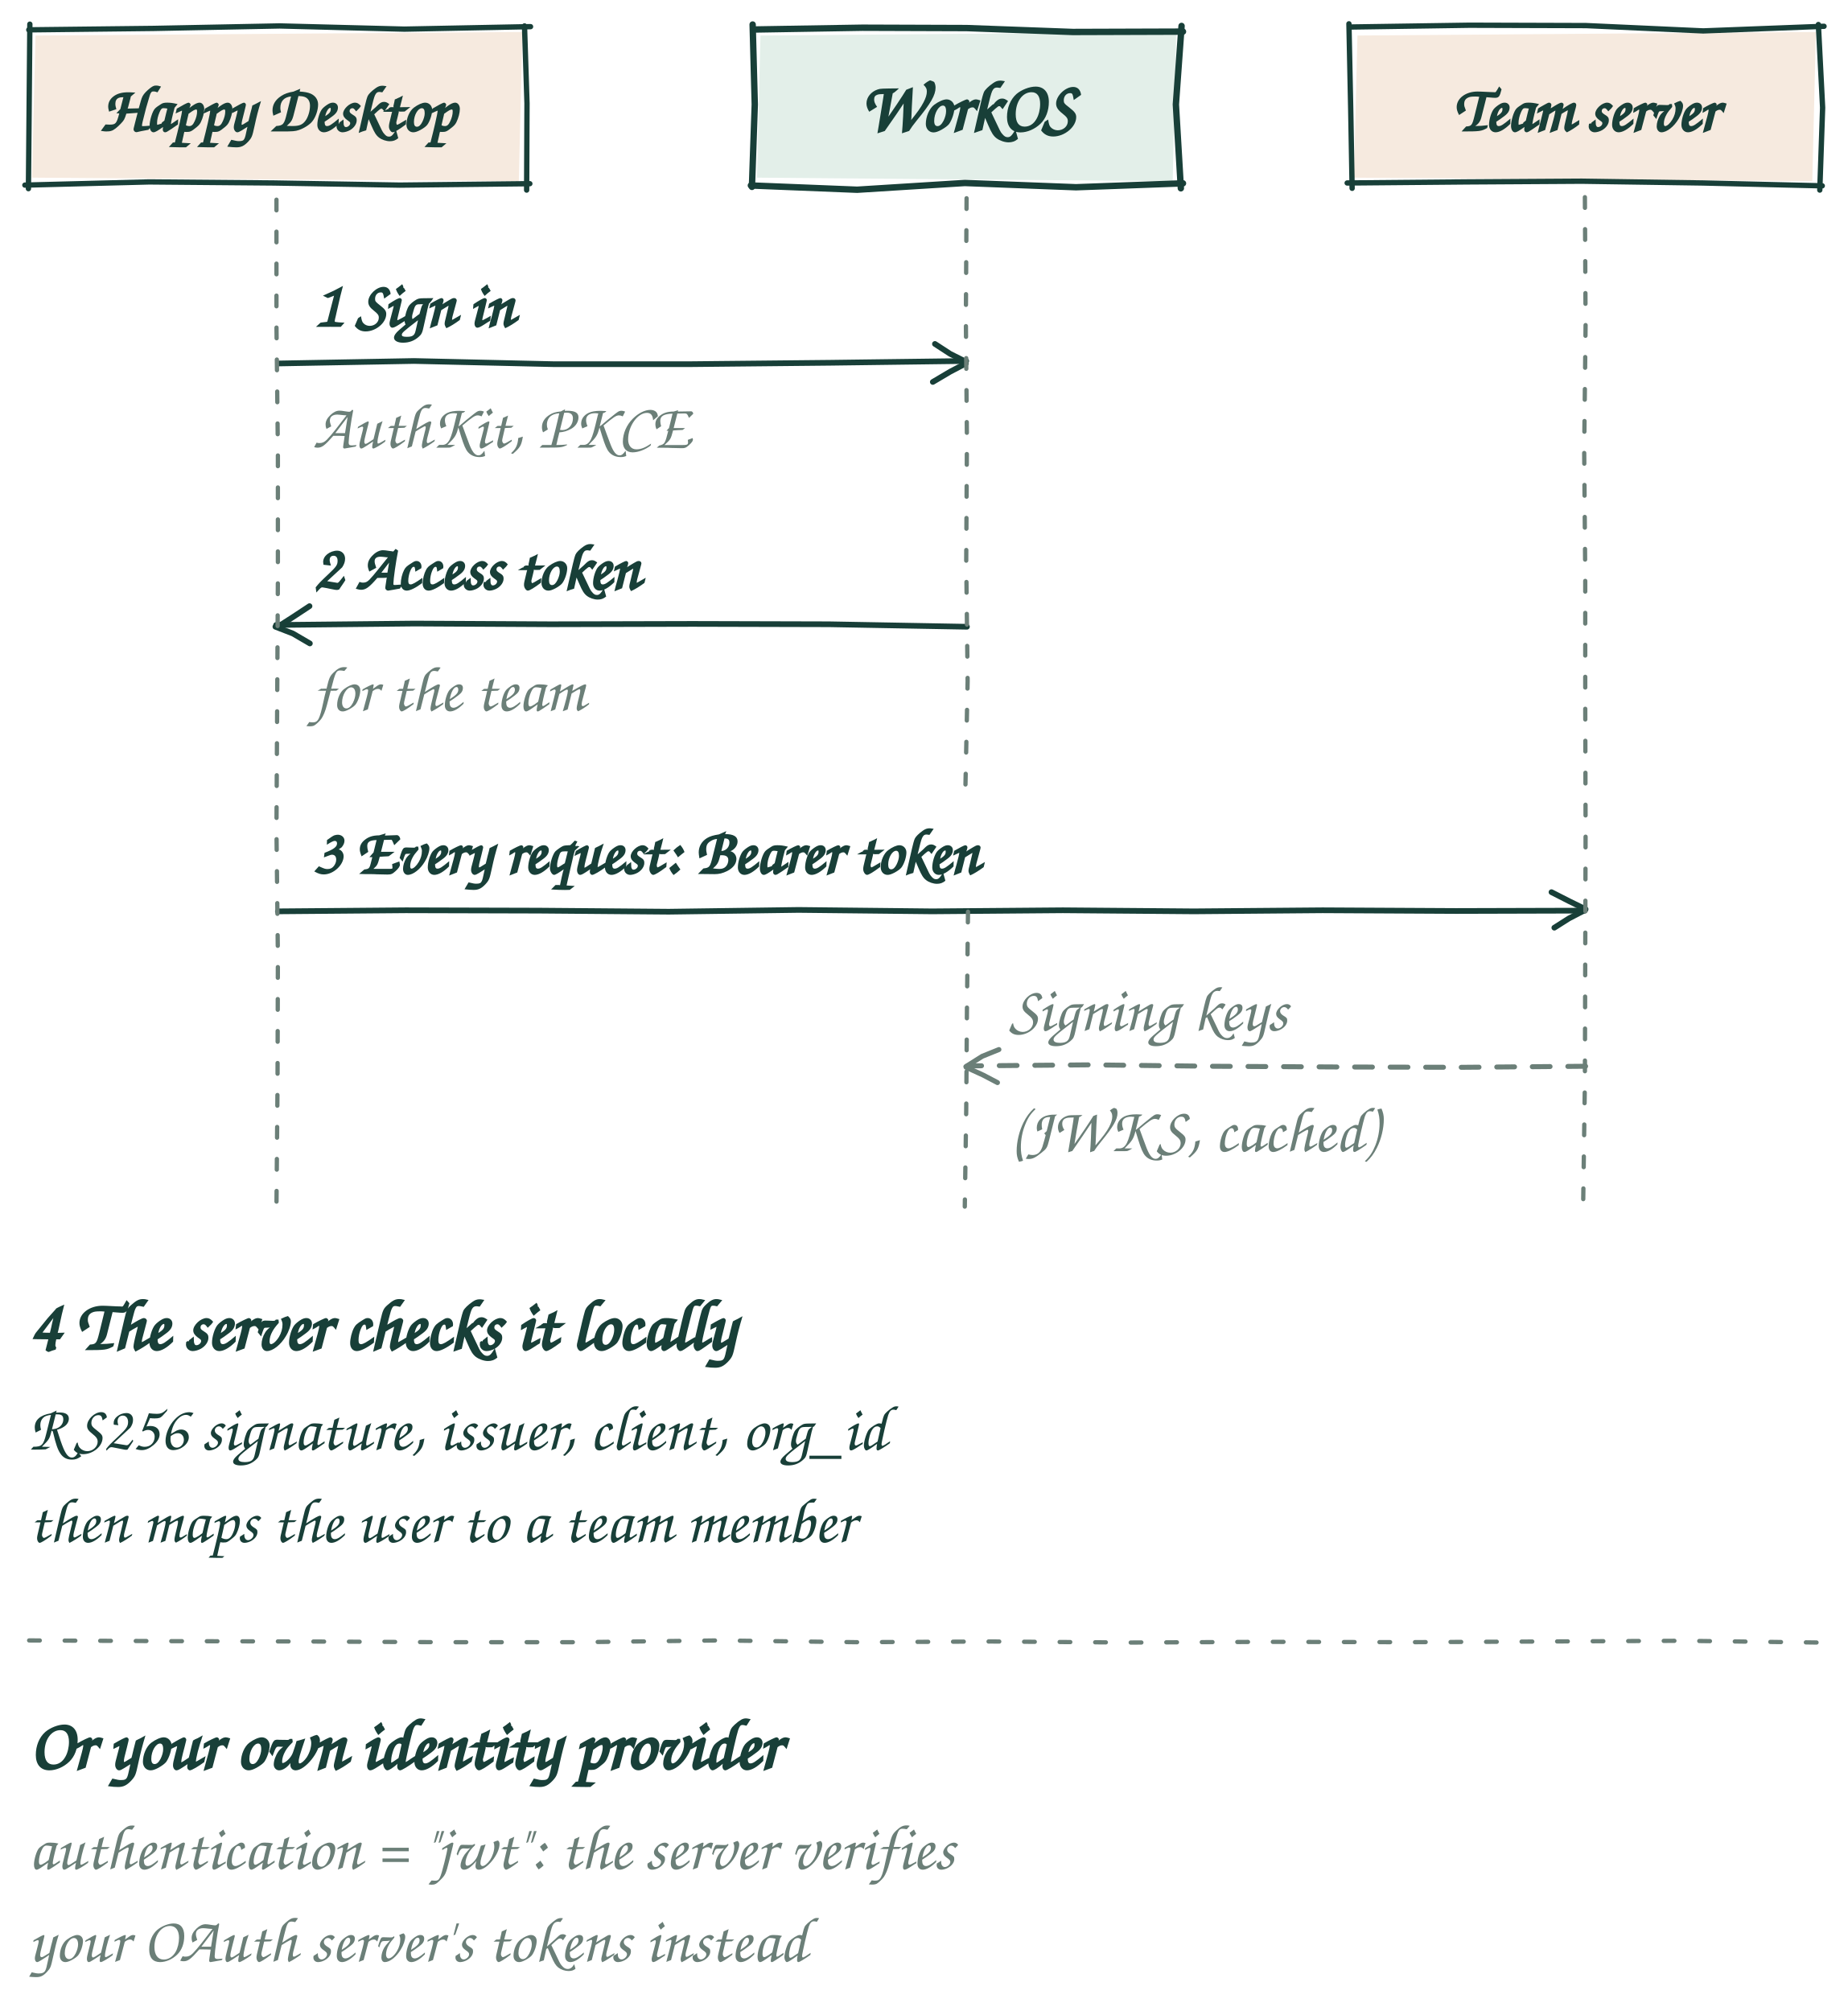
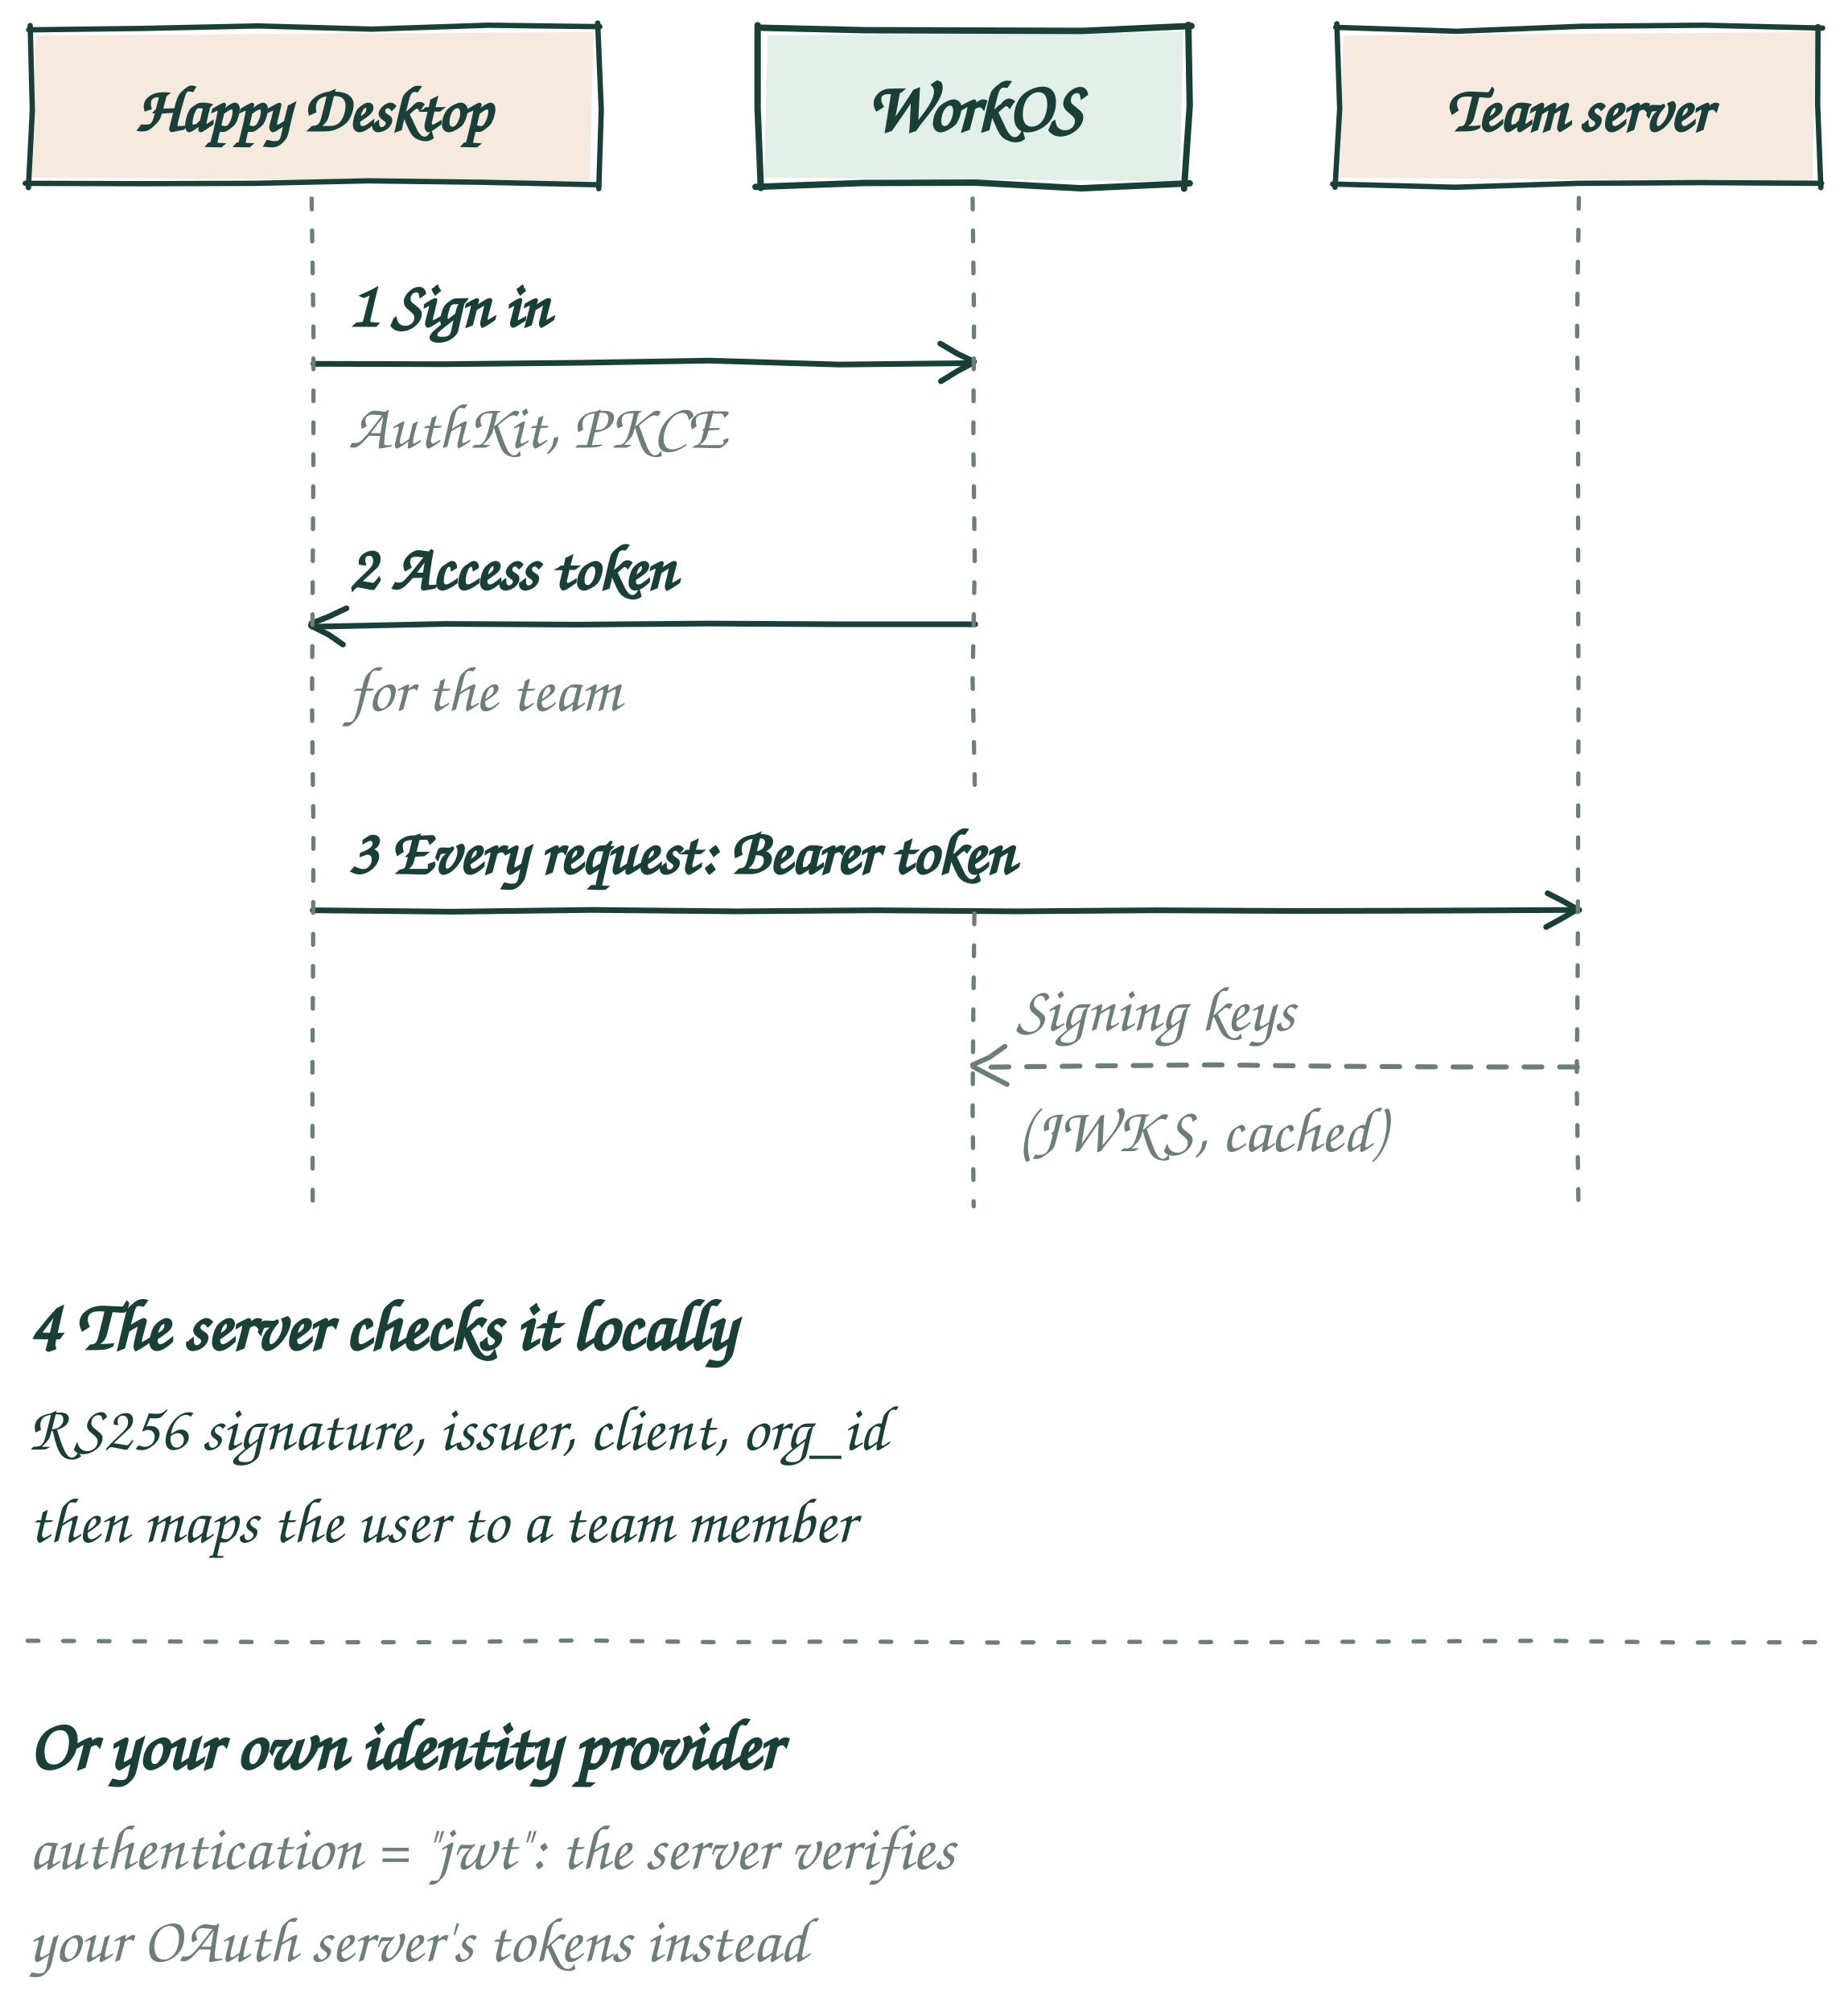
<svg xmlns="http://www.w3.org/2000/svg" width="520" height="566" viewBox="0 0 520 566" font-family="'Shantell Sans', 'Comic Sans MS', 'Chalkboard SE', 'Segoe Print', cursive" role="img">
-   <path d="M10 10 L147 9 L146 51 L9 50 Z" fill="#f6eadf" />
-   <path d="M8.1 8.4 L43.2 8.0 L78.7 7.3 L113.8 8.2 L149.3 7.5" fill="none" stroke="#183f38" stroke-width="1.5" stroke-linecap="round" stroke-linejoin="round" />
-   <path d="M147.6 7.3 L148.3 29.1 L148.2 53.5" fill="none" stroke="#183f38" stroke-width="1.5" stroke-linecap="round" stroke-linejoin="round" />
-   <path d="M149.1 51.7 L112.5 52.1 L77.1 51.5 L42.0 51.2 L7.0 52.1" fill="none" stroke="#183f38" stroke-width="1.5" stroke-linecap="round" stroke-linejoin="round" />
-   <path d="M8.0 53.1 L8.2 30.3 L8.4 6.8" fill="none" stroke="#183f38" stroke-width="1.5" stroke-linecap="round" stroke-linejoin="round" />
-   <text x="78" y="37" font-size="18" font-weight="700" fill="#183f38" text-anchor="middle">Happy Desktop</text>
-   <path d="M214 10 L331 9 L330 51 L213 50 Z" fill="#e3efe9" />
-   <path d="M212.5 8.3 L242.7 7.8 L272.0 7.9 L301.9 9.0 L332.9 8.9" fill="none" stroke="#183f38" stroke-width="1.8" stroke-linecap="round" stroke-linejoin="round" />
-   <path d="M332.5 7.3 L330.9 29.4 L332.3 53.0" fill="none" stroke="#183f38" stroke-width="1.8" stroke-linecap="round" stroke-linejoin="round" />
-   <path d="M332.9 51.6 L302.8 52.7 L271.5 51.5 L241.2 53.4 L211.3 52.2" fill="none" stroke="#183f38" stroke-width="1.8" stroke-linecap="round" stroke-linejoin="round" />
-   <path d="M211.6 52.6 L212.4 29.4 L211.8 6.9" fill="none" stroke="#183f38" stroke-width="1.8" stroke-linecap="round" stroke-linejoin="round" />
-   <text x="272" y="37" font-size="20" font-weight="700" fill="#183f38" text-anchor="middle">WorkOS</text>
-   <path d="M382 10 L511 9 L510 51 L381 50 Z" fill="#f6eadf" />
-   <path d="M380.2 7.6 L413.5 7.1 L446.3 7.2 L479.3 8.7 L513.3 7.4" fill="none" stroke="#183f38" stroke-width="1.5" stroke-linecap="round" stroke-linejoin="round" />
-   <path d="M511.7 6.9 L512.9 30.3 L512.1 53.5" fill="none" stroke="#183f38" stroke-width="1.5" stroke-linecap="round" stroke-linejoin="round" />
-   <path d="M512.8 52.3 L479.2 51.5 L445.1 51.0 L412.7 51.2 L379.1 51.5" fill="none" stroke="#183f38" stroke-width="1.5" stroke-linecap="round" stroke-linejoin="round" />
-   <path d="M380.5 53.0 L380.1 30.7 L379.6 6.7" fill="none" stroke="#183f38" stroke-width="1.5" stroke-linecap="round" stroke-linejoin="round" />
-   <text x="446" y="37" font-size="18" font-weight="700" fill="#183f38" text-anchor="middle">Team server</text>
-   <text x="88" y="92" font-size="18" font-weight="700" fill="#183f38">1  Sign in</text>
-   <path d="M78.4 102.3 L116.5 101.6 L155.9 102.5 L194.0 102.5 L233.7 102.1 L271.9 101.6" fill="none" stroke="#183f38" stroke-width="1.6" stroke-linecap="round" stroke-linejoin="round" />
-   <path d="M262.5 107.5 L267.4 104.6 L271.8 102.3" fill="none" stroke="#183f38" stroke-width="1.6" stroke-linecap="round" stroke-linejoin="round" />
-   <path d="M263.1 96.8 L267.4 99.6 L271.6 101.7" fill="none" stroke="#183f38" stroke-width="1.6" stroke-linecap="round" stroke-linejoin="round" />
-   <text x="88" y="126" font-size="18" font-weight="400" fill="#6b7f78">AuthKit, PKCE</text>
-   <text x="88" y="166" font-size="18" font-weight="700" fill="#183f38">2  Access token</text>
-   <path d="M272.1 176.4 L233.3 175.7 L194.9 175.6 L155.0 175.7 L116.7 175.5 L77.7 175.9" fill="none" stroke="#183f38" stroke-width="1.6" stroke-linecap="round" stroke-linejoin="round" />
-   <path d="M87.1 170.6 L82.4 173.7 L78.5 176.2" fill="none" stroke="#183f38" stroke-width="1.6" stroke-linecap="round" stroke-linejoin="round" />
-   <path d="M87.2 181.1 L82.4 178.3 L77.5 176.4" fill="none" stroke="#183f38" stroke-width="1.6" stroke-linecap="round" stroke-linejoin="round" />
-   <text x="88" y="200" font-size="18" font-weight="400" fill="#6b7f78">for the team</text>
-   <text x="88" y="246" font-size="18" font-weight="700" fill="#183f38">3  Every request: Bearer token</text>
-   <path d="M78.2 256.5 L114.2 256.2 L151.6 256.3 L188.2 256.6 L224.7 256.1 L262.3 256.5 L299.1 256.2 L336.0 256.5 L372.2 256.2 L409.7 256.4 L445.9 256.3" fill="none" stroke="#183f38" stroke-width="1.6" stroke-linecap="round" stroke-linejoin="round" />
-   <path d="M437.4 261.1 L441.5 258.5 L446.1 256.1" fill="none" stroke="#183f38" stroke-width="1.6" stroke-linecap="round" stroke-linejoin="round" />
-   <path d="M436.6 251.1 L441.7 253.7 L446.2 255.9" fill="none" stroke="#183f38" stroke-width="1.6" stroke-linecap="round" stroke-linejoin="round" />
-   <path d="M446.2 300.1 L411.1 300.4 L375.9 300.3 L341.0 300.1 L306.8 299.7 L272.2 300.0" fill="none" stroke="#6b7f78" stroke-width="1.4" stroke-linecap="round" stroke-linejoin="round" stroke-dasharray="5 5" />
-   <path d="M281.1 295.4 L276.4 297.3 L271.8 300.2" fill="none" stroke="#6b7f78" stroke-width="1.4" stroke-linecap="round" stroke-linejoin="round" />
-   <path d="M280.7 304.7 L276.7 302.6 L271.9 300.4" fill="none" stroke="#6b7f78" stroke-width="1.4" stroke-linecap="round" stroke-linejoin="round" />
-   <text x="284" y="290" font-size="18" font-weight="400" fill="#6b7f78">Signing keys</text>
-   <text x="284" y="324" font-size="18" font-weight="400" fill="#6b7f78">(JWKS, cached)</text>
-   <path d="M77.8 56.2 L77.8 91.5 L78.2 127.2 L78.2 162.4 L78.0 197.9 L77.8 233.5 L78.2 269.2 L78.1 304.8 L77.8 339.7" fill="none" stroke="#6b7f78" stroke-width="1.2" stroke-linecap="round" stroke-linejoin="round" stroke-dasharray="3 6" />
-   <path d="M272.0 55.8 L271.8 89.9 L272.1 123.8 L271.9 158.0 L272.3 191.7 L271.6 225.1" fill="none" stroke="#6b7f78" stroke-width="1.2" stroke-linecap="round" stroke-linejoin="round" stroke-dasharray="3 6" />
-   <path d="M272.4 256.6 L272.1 284.7 L271.9 312.5 L271.5 339.6" fill="none" stroke="#6b7f78" stroke-width="1.2" stroke-linecap="round" stroke-linejoin="round" stroke-dasharray="3 6" />
-   <path d="M446.0 55.5 L446.2 91.3 L445.8 126.7 L446.1 162.5 L446.1 198.1 L446.2 233.8 L446.1 268.8 L446.0 304.3 L445.5 340.0" fill="none" stroke="#6b7f78" stroke-width="1.2" stroke-linecap="round" stroke-linejoin="round" stroke-dasharray="3 6" />
+   <path d="M10 10 L167 9 L166 51 L9 50 Z" fill="#f6eadf" />
+   <path d="M8.1 8.4 L40.1 8.0 L72.6 7.3 L104.6 8.2 L137.4 7.1 L168.8 7.5" fill="none" stroke="#183f38" stroke-width="1.5" stroke-linecap="round" stroke-linejoin="round" />
+   <path d="M168.2 6.5 L169.2 30.9 L168.5 53.1" fill="none" stroke="#183f38" stroke-width="1.5" stroke-linecap="round" stroke-linejoin="round" />
+   <path d="M168.5 52.0 L135.7 51.3 L103.7 50.9 L71.7 51.6 L40.1 51.7 L7.1 51.6" fill="none" stroke="#183f38" stroke-width="1.5" stroke-linecap="round" stroke-linejoin="round" />
+   <path d="M8.0 52.8 L9.1 31.0 L8.5 7.2" fill="none" stroke="#183f38" stroke-width="1.5" stroke-linecap="round" stroke-linejoin="round" />
+   <text x="88" y="37" font-size="18" font-weight="700" fill="#183f38" text-anchor="middle">Happy Desktop</text>
+   <path d="M216 10 L333 9 L332 51 L215 50 Z" fill="#e3efe9" />
+   <path d="M213.7 7.8 L243.4 8.5 L274.3 8.6 L304.5 8.7 L335.3 7.3" fill="none" stroke="#183f38" stroke-width="1.8" stroke-linecap="round" stroke-linejoin="round" />
+   <path d="M334.4 7.0 L334.8 29.8 L333.2 53.1" fill="none" stroke="#183f38" stroke-width="1.8" stroke-linecap="round" stroke-linejoin="round" />
+   <path d="M334.8 51.6 L304.2 53.0 L274.5 51.4 L243.0 51.5 L212.6 52.6" fill="none" stroke="#183f38" stroke-width="1.8" stroke-linecap="round" stroke-linejoin="round" />
+   <path d="M214.1 52.9 L213.2 30.5 L213.2 7.1" fill="none" stroke="#183f38" stroke-width="1.8" stroke-linecap="round" stroke-linejoin="round" />
+   <text x="274" y="37" font-size="20" font-weight="700" fill="#183f38" text-anchor="middle">WorkOS</text>
+   <path d="M378 10 L511 9 L510 51 L377 50 Z" fill="#f6eadf" />
+   <path d="M375.9 7.7 L409.8 8.8 L445.1 7.4 L479.5 7.1 L512.9 7.9" fill="none" stroke="#183f38" stroke-width="1.5" stroke-linecap="round" stroke-linejoin="round" />
+   <path d="M511.6 7.5 L511.5 29.5 L512.4 52.8" fill="none" stroke="#183f38" stroke-width="1.5" stroke-linecap="round" stroke-linejoin="round" />
+   <path d="M512.6 51.6 L478.7 51.4 L444.2 51.6 L409.4 52.7 L375.0 51.8" fill="none" stroke="#183f38" stroke-width="1.5" stroke-linecap="round" stroke-linejoin="round" />
+   <path d="M375.7 52.7 L377.0 30.6 L376.2 6.7" fill="none" stroke="#183f38" stroke-width="1.5" stroke-linecap="round" stroke-linejoin="round" />
+   <text x="444" y="37" font-size="18" font-weight="700" fill="#183f38" text-anchor="middle">Team server</text>
+   <text x="98" y="92" font-size="18" font-weight="700" fill="#183f38">1  Sign in</text>
+   <path d="M88.2 102.4 L124.8 102.5 L162.9 102.1 L199.5 101.5 L236.2 102.6 L273.7 102.2" fill="none" stroke="#183f38" stroke-width="1.6" stroke-linecap="round" stroke-linejoin="round" />
+   <path d="M264.8 107.3 L269.5 104.4 L273.7 102.2" fill="none" stroke="#183f38" stroke-width="1.6" stroke-linecap="round" stroke-linejoin="round" />
+   <path d="M264.6 96.7 L269.5 99.6 L274.1 101.8" fill="none" stroke="#183f38" stroke-width="1.6" stroke-linecap="round" stroke-linejoin="round" />
+   <text x="98" y="126" font-size="18" font-weight="400" fill="#6b7f78">AuthKit, PKCE</text>
+   <text x="98" y="166" font-size="18" font-weight="700" fill="#183f38">2  Access token</text>
+   <path d="M274.4 175.7 L236.2 175.7 L199.5 175.5 L162.0 175.8 L125.3 175.6 L87.9 176.4" fill="none" stroke="#183f38" stroke-width="1.6" stroke-linecap="round" stroke-linejoin="round" />
+   <path d="M97.5 171.2 L92.6 173.5 L87.6 175.5" fill="none" stroke="#183f38" stroke-width="1.6" stroke-linecap="round" stroke-linejoin="round" />
+   <path d="M96.5 181.4 L92.6 178.7 L87.5 176.1" fill="none" stroke="#183f38" stroke-width="1.6" stroke-linecap="round" stroke-linejoin="round" />
+   <text x="98" y="200" font-size="18" font-weight="400" fill="#6b7f78">for the team</text>
+   <text x="98" y="246" font-size="18" font-weight="700" fill="#183f38">3  Every request: Bearer token</text>
+   <path d="M88.0 256.2 L127.3 256.6 L166.6 256.1 L207.0 256.5 L246.5 256.2 L286.1 256.5 L325.2 256.2 L365.4 256.4 L404.3 256.3 L444.4 256.1" fill="none" stroke="#183f38" stroke-width="1.6" stroke-linecap="round" stroke-linejoin="round" />
+   <path d="M435.1 260.9 L439.5 258.5 L443.6 256.1" fill="none" stroke="#183f38" stroke-width="1.6" stroke-linecap="round" stroke-linejoin="round" />
+   <path d="M435.5 251.4 L439.6 253.5 L444.2 256.1" fill="none" stroke="#183f38" stroke-width="1.6" stroke-linecap="round" stroke-linejoin="round" />
+   <path d="M443.9 300.3 L409.5 300.3 L375.4 300.1 L342.0 299.7 L308.2 300.0 L274.1 300.4" fill="none" stroke="#6b7f78" stroke-width="1.4" stroke-linecap="round" stroke-linejoin="round" stroke-dasharray="5 5" />
+   <path d="M282.8 294.5 L278.4 297.6 L273.7 299.7" fill="none" stroke="#6b7f78" stroke-width="1.4" stroke-linecap="round" stroke-linejoin="round" />
+   <path d="M283.4 305.2 L278.5 302.7 L273.8 300.2" fill="none" stroke="#6b7f78" stroke-width="1.4" stroke-linecap="round" stroke-linejoin="round" />
+   <text x="286" y="290" font-size="18" font-weight="400" fill="#6b7f78">Signing keys</text>
+   <text x="286" y="324" font-size="18" font-weight="400" fill="#6b7f78">(JWKS, cached)</text>
+   <path d="M87.7 55.9 L88.2 91.7 L88.2 126.9 L88.0 162.4 L87.8 198.0 L88.2 233.7 L88.1 269.3 L87.9 304.3 L88.0 339.8" fill="none" stroke="#6b7f78" stroke-width="1.2" stroke-linecap="round" stroke-linejoin="round" stroke-dasharray="3 6" />
+   <path d="M273.7 55.9 L274.1 89.9 L273.9 124.0 L274.3 157.7 L273.7 191.4 L274.4 225.1" fill="none" stroke="#6b7f78" stroke-width="1.2" stroke-linecap="round" stroke-linejoin="round" stroke-dasharray="3 6" />
+   <path d="M274.2 257.1 L273.9 284.9 L273.7 312.1 L274.0 339.5" fill="none" stroke="#6b7f78" stroke-width="1.2" stroke-linecap="round" stroke-linejoin="round" stroke-dasharray="3 6" />
+   <path d="M444.3 55.7 L443.8 91.2 L444.1 127.0 L444.1 162.6 L444.2 198.3 L444.1 233.3 L444.0 268.8 L443.7 304.5 L444.2 339.7" fill="none" stroke="#6b7f78" stroke-width="1.2" stroke-linecap="round" stroke-linejoin="round" stroke-dasharray="3 6" />
  <text x="8" y="380" font-size="20" font-weight="700" fill="#183f38">4  The server checks it locally</text>
  <text x="8" y="408" font-size="18" font-weight="400" fill="#183f38">RS256 signature, issuer, client, org_id</text>
  <text x="8" y="434" font-size="18" font-weight="400" fill="#183f38">then maps the user to a team member</text>
-   <path d="M8.2 461.7 L46.6 461.9 L85.7 462.0 L124.4 462.2 L163.0 462.2 L202.2 461.7 L241.0 462.2 L279.1 462.0 L318.3 462.3 L356.8 462.1 L396.0 462.2 L434.8 462.0 L473.4 461.8 L512.2 462.3" fill="none" stroke="#6b7f78" stroke-width="1.2" stroke-linecap="round" stroke-linejoin="round" stroke-dasharray="3 7" />
+   <path d="M7.8 461.8 L46.9 462.0 L85.6 462.2 L124.2 462.2 L163.4 461.7 L202.2 462.2 L240.3 462.0 L279.5 462.3 L318.1 462.1 L357.2 462.2 L396.0 462.0 L434.6 461.8 L473.4 462.3 L512.1 462.2" fill="none" stroke="#6b7f78" stroke-width="1.2" stroke-linecap="round" stroke-linejoin="round" stroke-dasharray="3 7" />
  <text x="8" y="498" font-size="20" font-weight="700" fill="#183f38">Or your own identity provider</text>
  <text x="8" y="526" font-size="18" font-weight="400" fill="#6b7f78">authentication = "jwt": the server verifies</text>
  <text x="8" y="552" font-size="18" font-weight="400" fill="#6b7f78">your OAuth server's tokens instead</text>
</svg>
